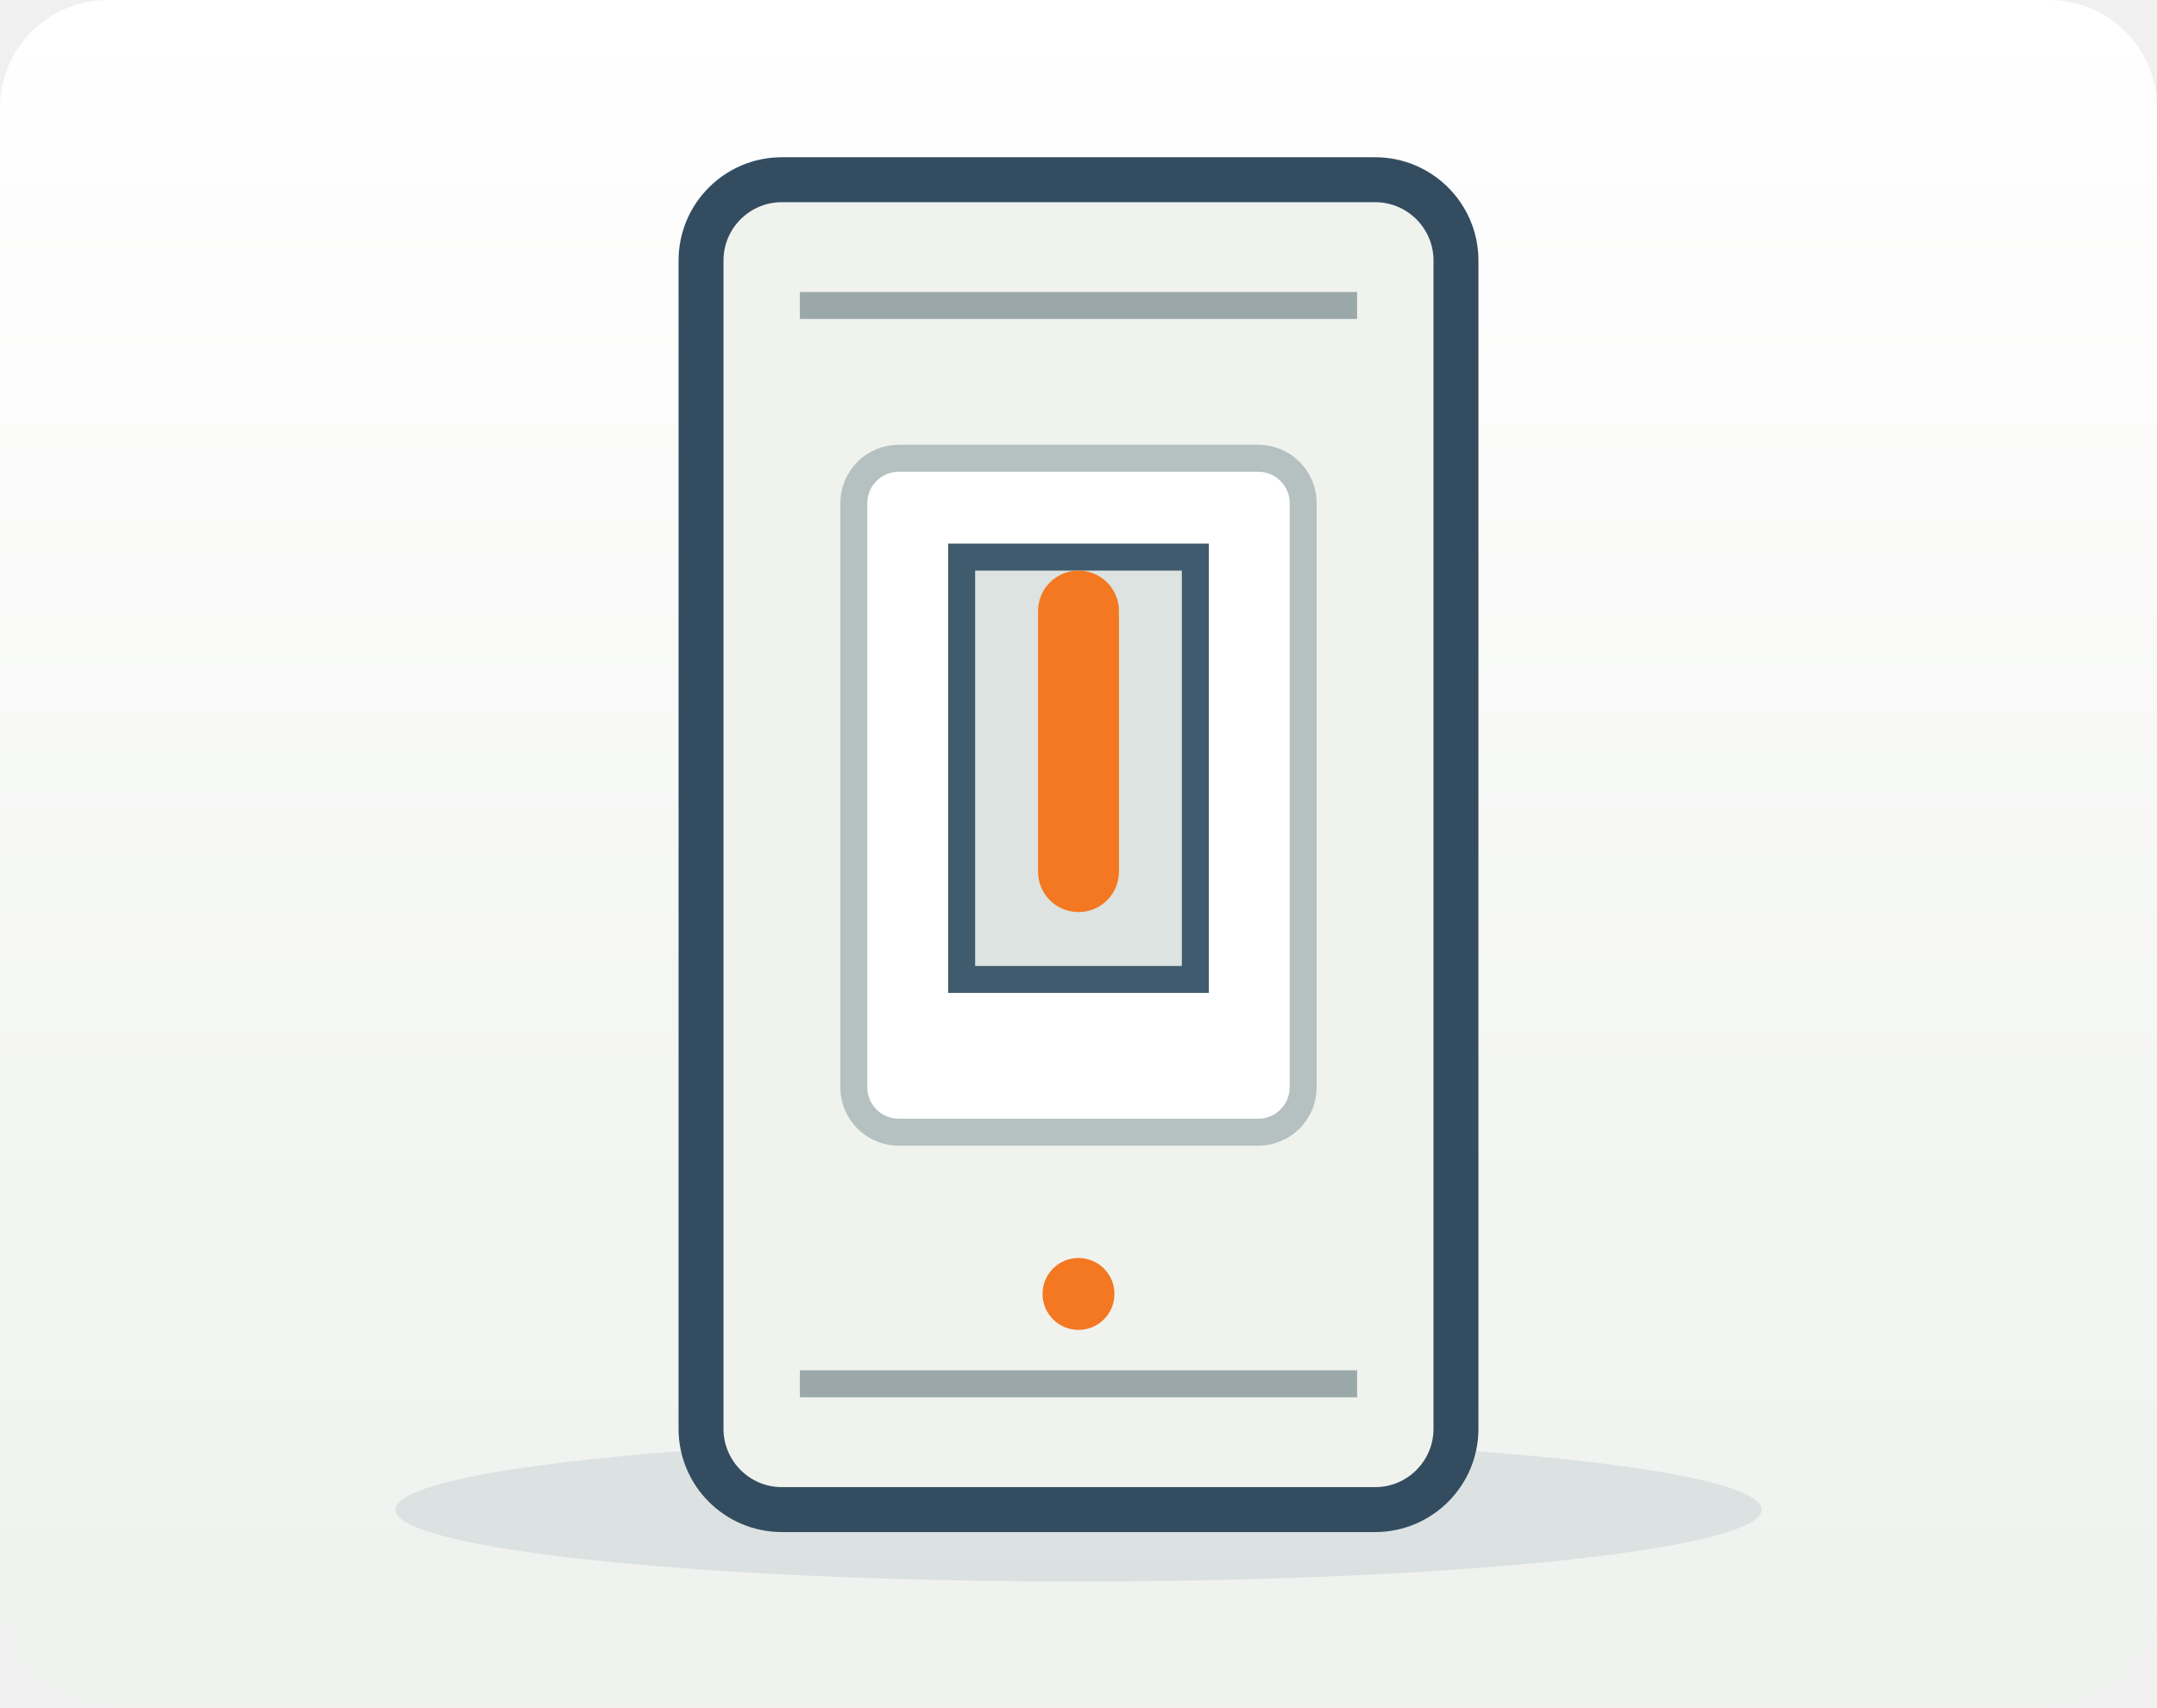
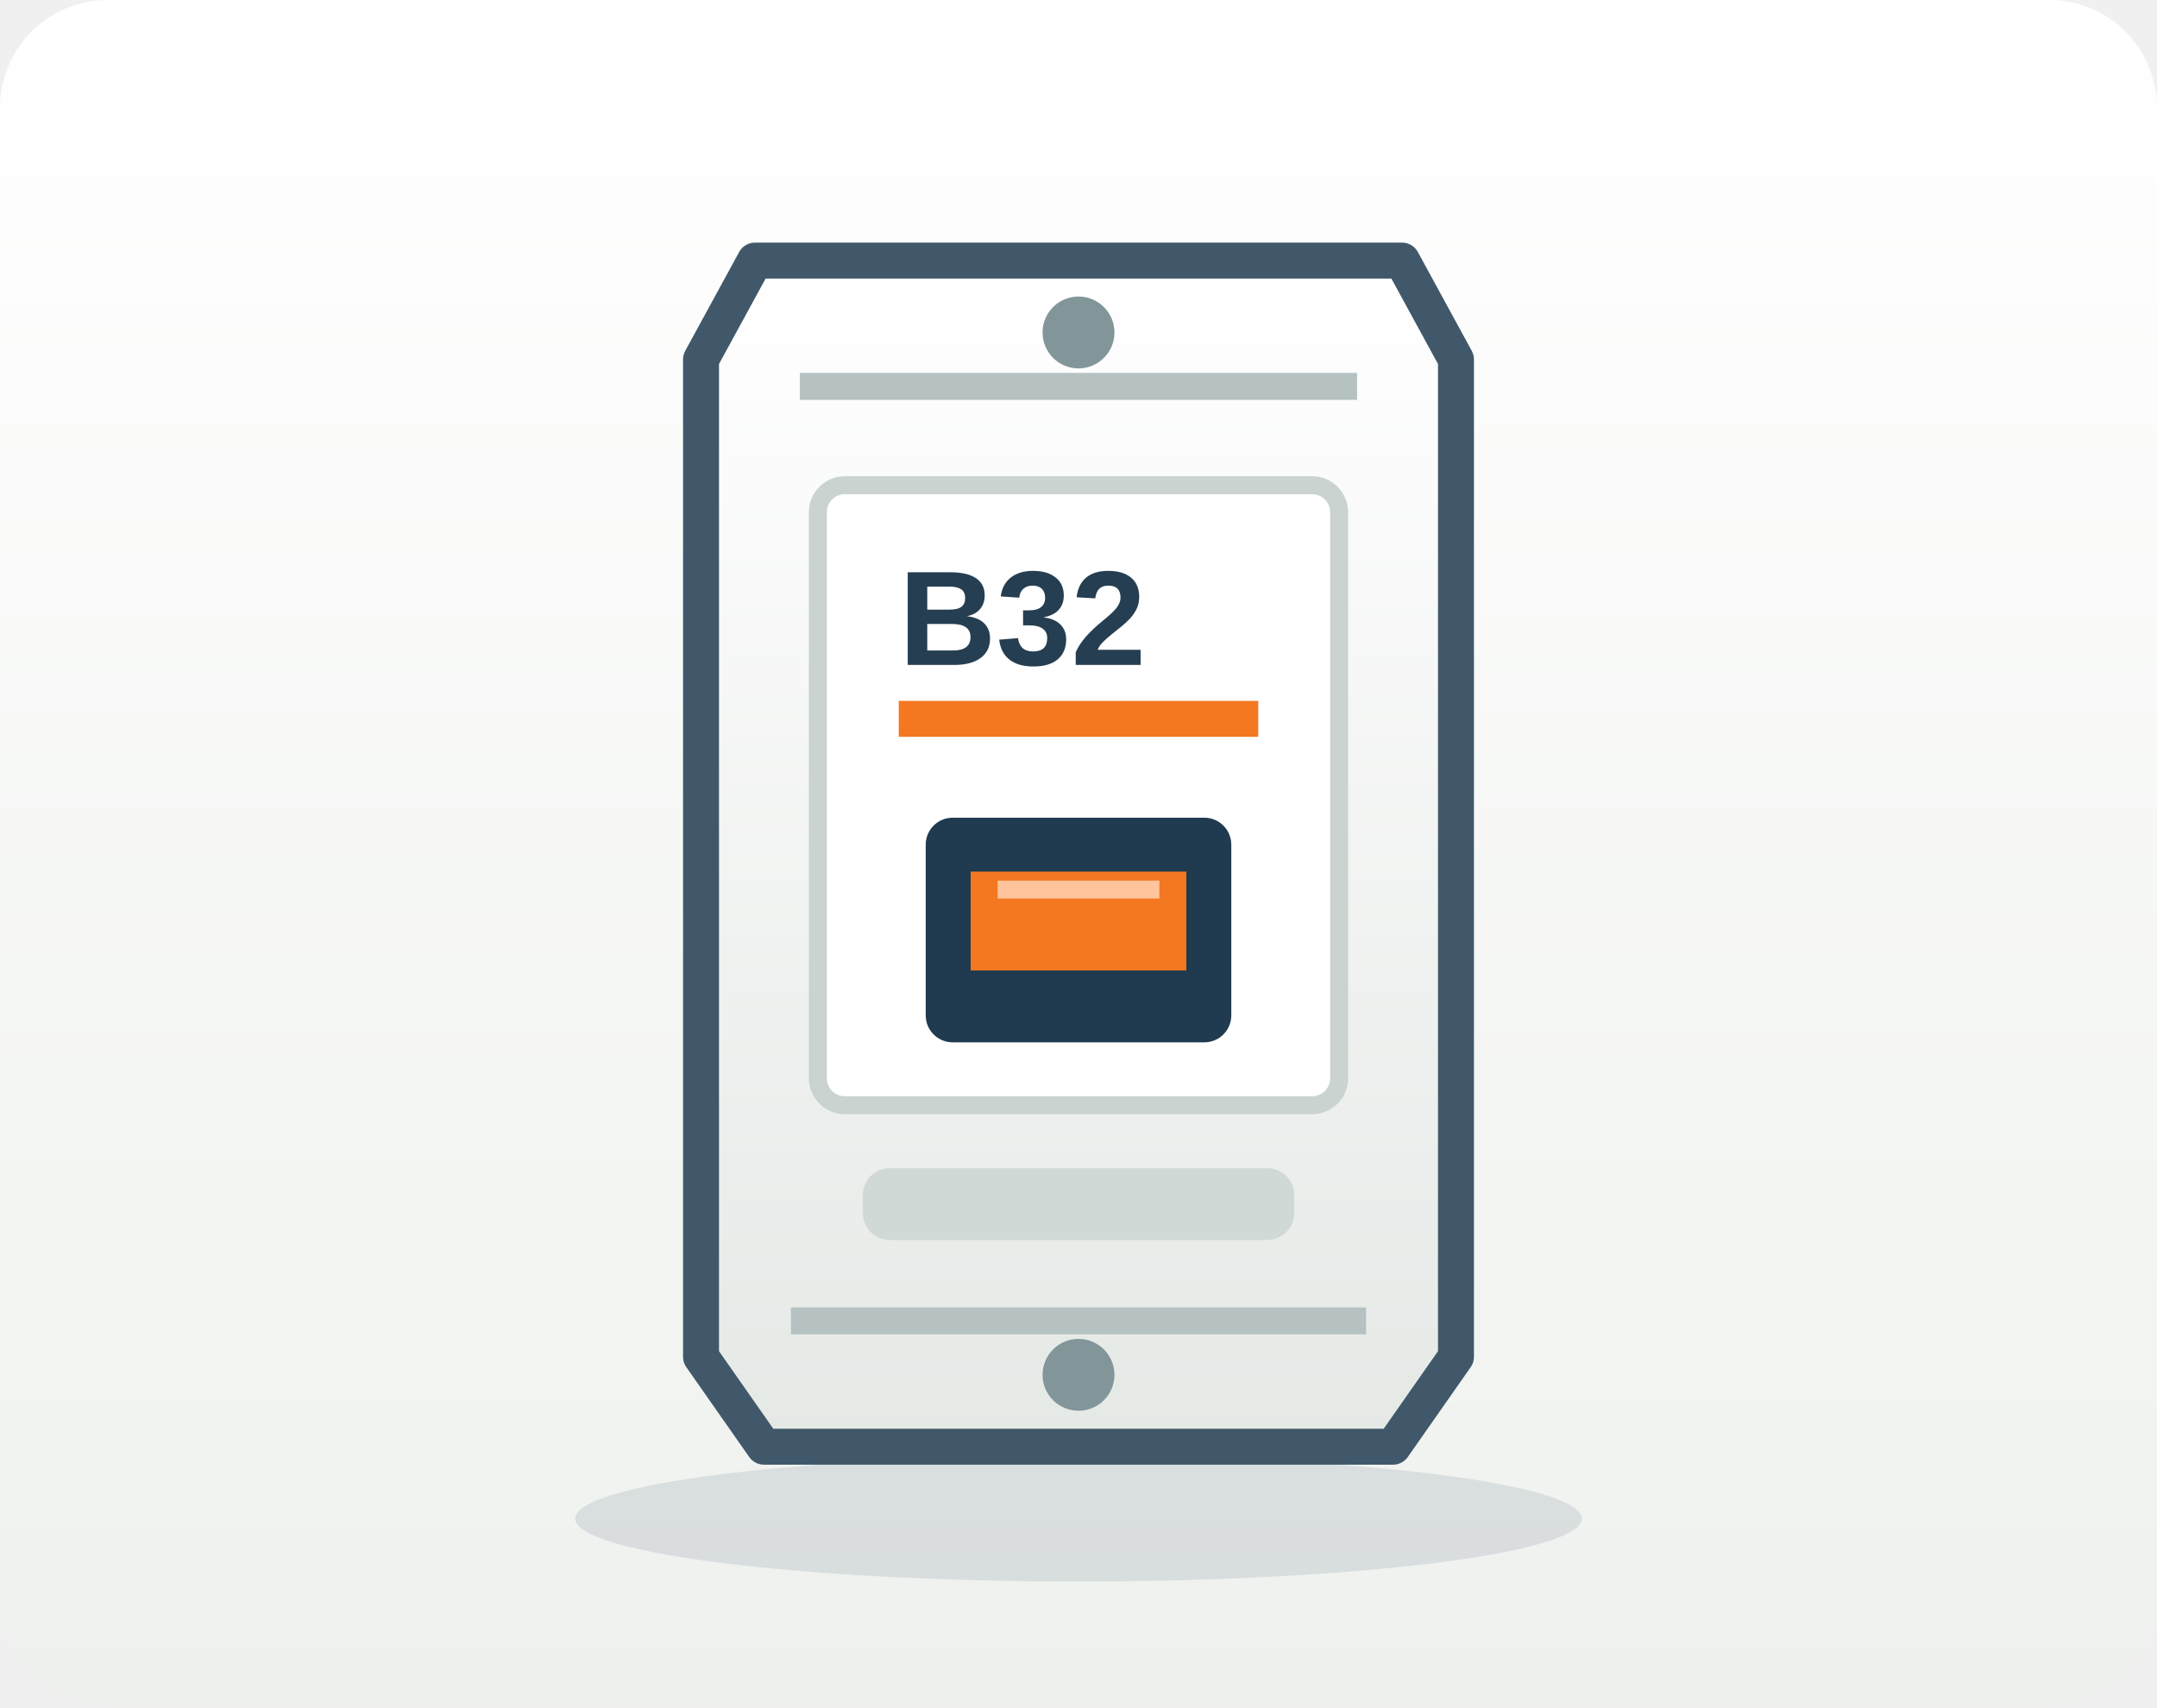
- <svg xmlns="http://www.w3.org/2000/svg" viewBox="0 0 240 190" role="img" aria-label="Illustrative drawing of an electrical product">
+ <svg xmlns="http://www.w3.org/2000/svg" viewBox="0 0 240 190" role="img" aria-label="Type B 32 amp miniature circuit breaker illustration">
  <defs>
    <linearGradient id="bg" x2="0" y2="1">
      <stop stop-color="#fff" />
      <stop offset="1" stop-color="#eef1ed" />
    </linearGradient>
+     <linearGradient id="case" x2="0" y2="1">
+       <stop stop-color="#fff" />
+       <stop offset="1" stop-color="#e5e9e6" />
+     </linearGradient>
  </defs>
  <rect width="240" height="190" rx="12" fill="url(#bg)" />
-   <ellipse cx="120" cy="168" rx="76" ry="8" fill="#17365a" opacity=".09" />
-   <rect x="78" y="20" width="84" height="148" rx="9" fill="#f0f2ee" stroke="#334c60" stroke-width="5" />
-   <path d="M89 34h62M89 154h62" stroke="#9aa8aa" stroke-width="3" />
-   <rect x="95" y="51" width="50" height="75" rx="5" fill="#fff" stroke="#b5c0c0" stroke-width="3" />
-   <path d="M107 62h26v47h-26z" fill="#dce3e0" stroke="#405b6d" stroke-width="3" />
-   <path d="M120 68v29" stroke="#f47721" stroke-width="9" stroke-linecap="round" />
-   <circle cx="120" cy="144" r="4" fill="#f47721" />
+   <ellipse cx="120" cy="169" rx="56" ry="7" fill="#17365a" opacity=".11" />
+   <path d="M84 29h72l6 11v111l-7 10H85l-7-10V40z" fill="url(#case)" stroke="#40586a" stroke-width="4" stroke-linejoin="round" />
+   <path d="M89 43h62M88 147h64" stroke="#b5c2c1" stroke-width="3" />
+   <rect x="91" y="54" width="58" height="69" rx="3" fill="#fff" stroke="#cad3d0" stroke-width="2" />
+   <text x="100" y="74" fill="#253e51" font-family="Arial,sans-serif" font-weight="700" font-size="15">B32</text>
+   <path d="M100 80h40" stroke="#f47721" stroke-width="4" />
+   <rect x="103" y="91" width="34" height="25" rx="3" fill="#203a4f" />
+   <path d="M108 97h24v11h-24z" fill="#f47721" />
+   <path d="M111 99h18" stroke="#ffc49b" stroke-width="2" />
+   <rect x="96" y="130" width="48" height="8" rx="3" fill="#d1d9d6" />
+   <circle cx="120" cy="37" r="4" fill="#82969a" />
+   <circle cx="120" cy="153" r="4" fill="#82969a" />
</svg>
